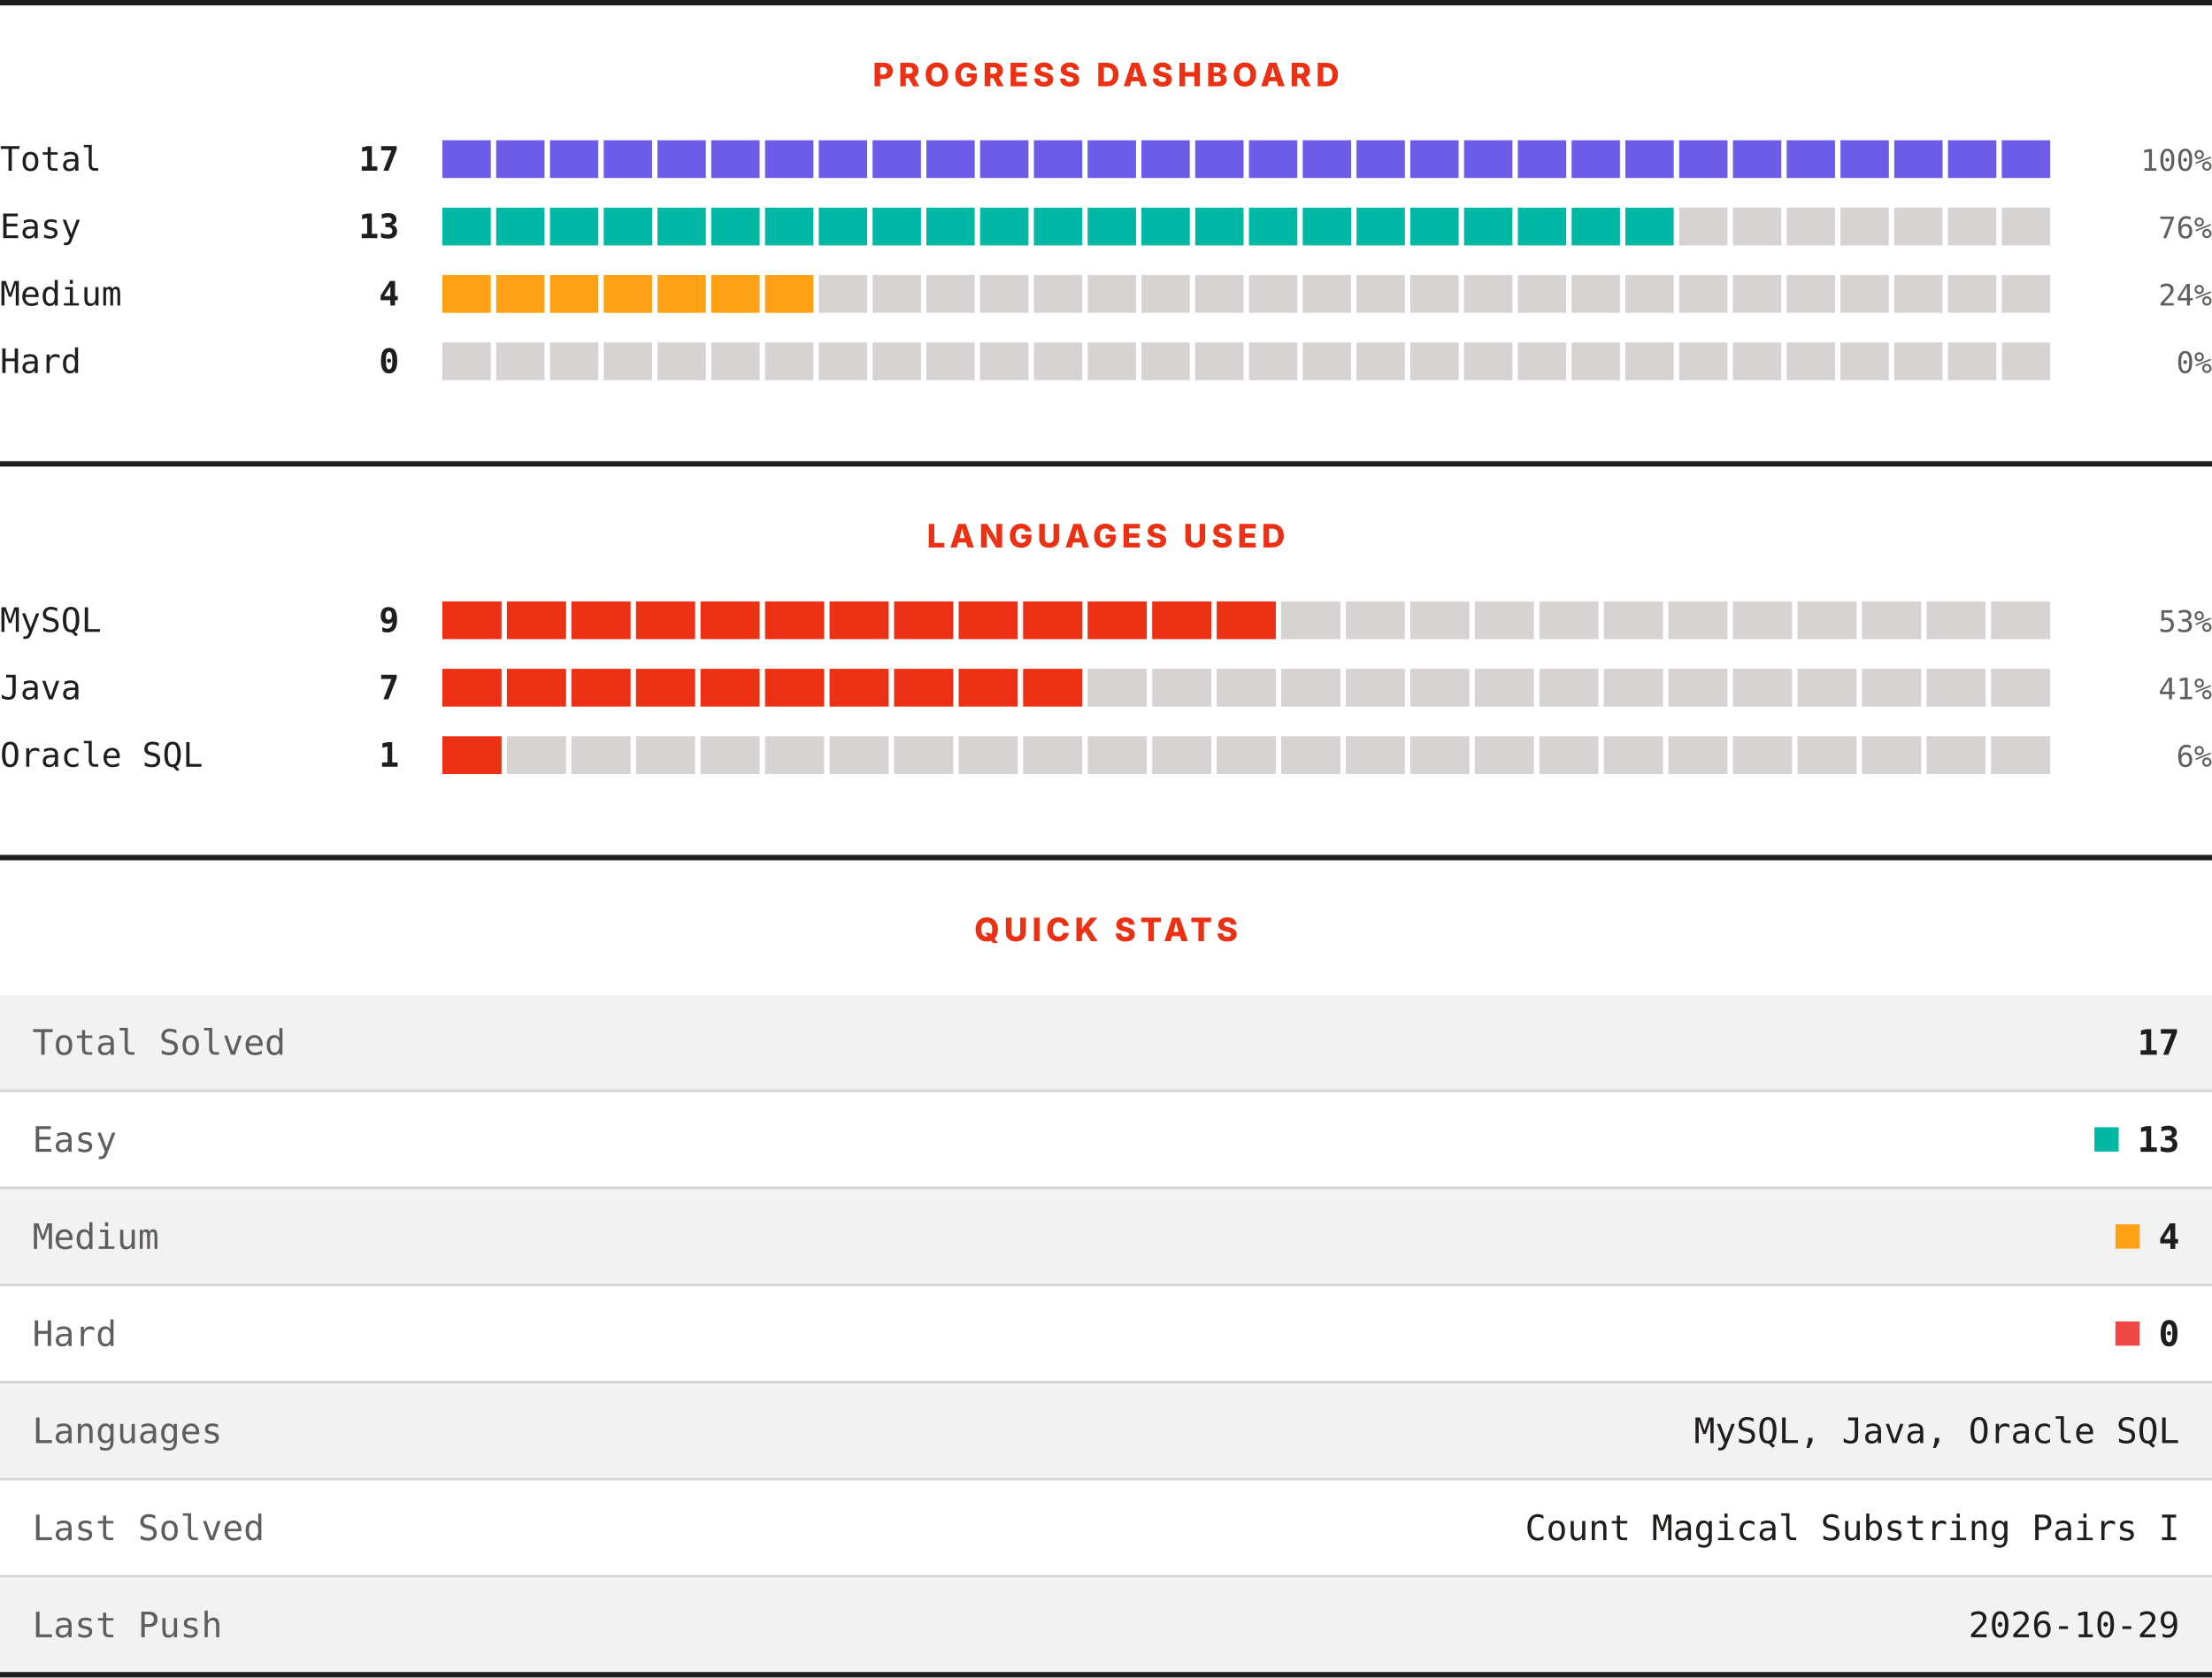
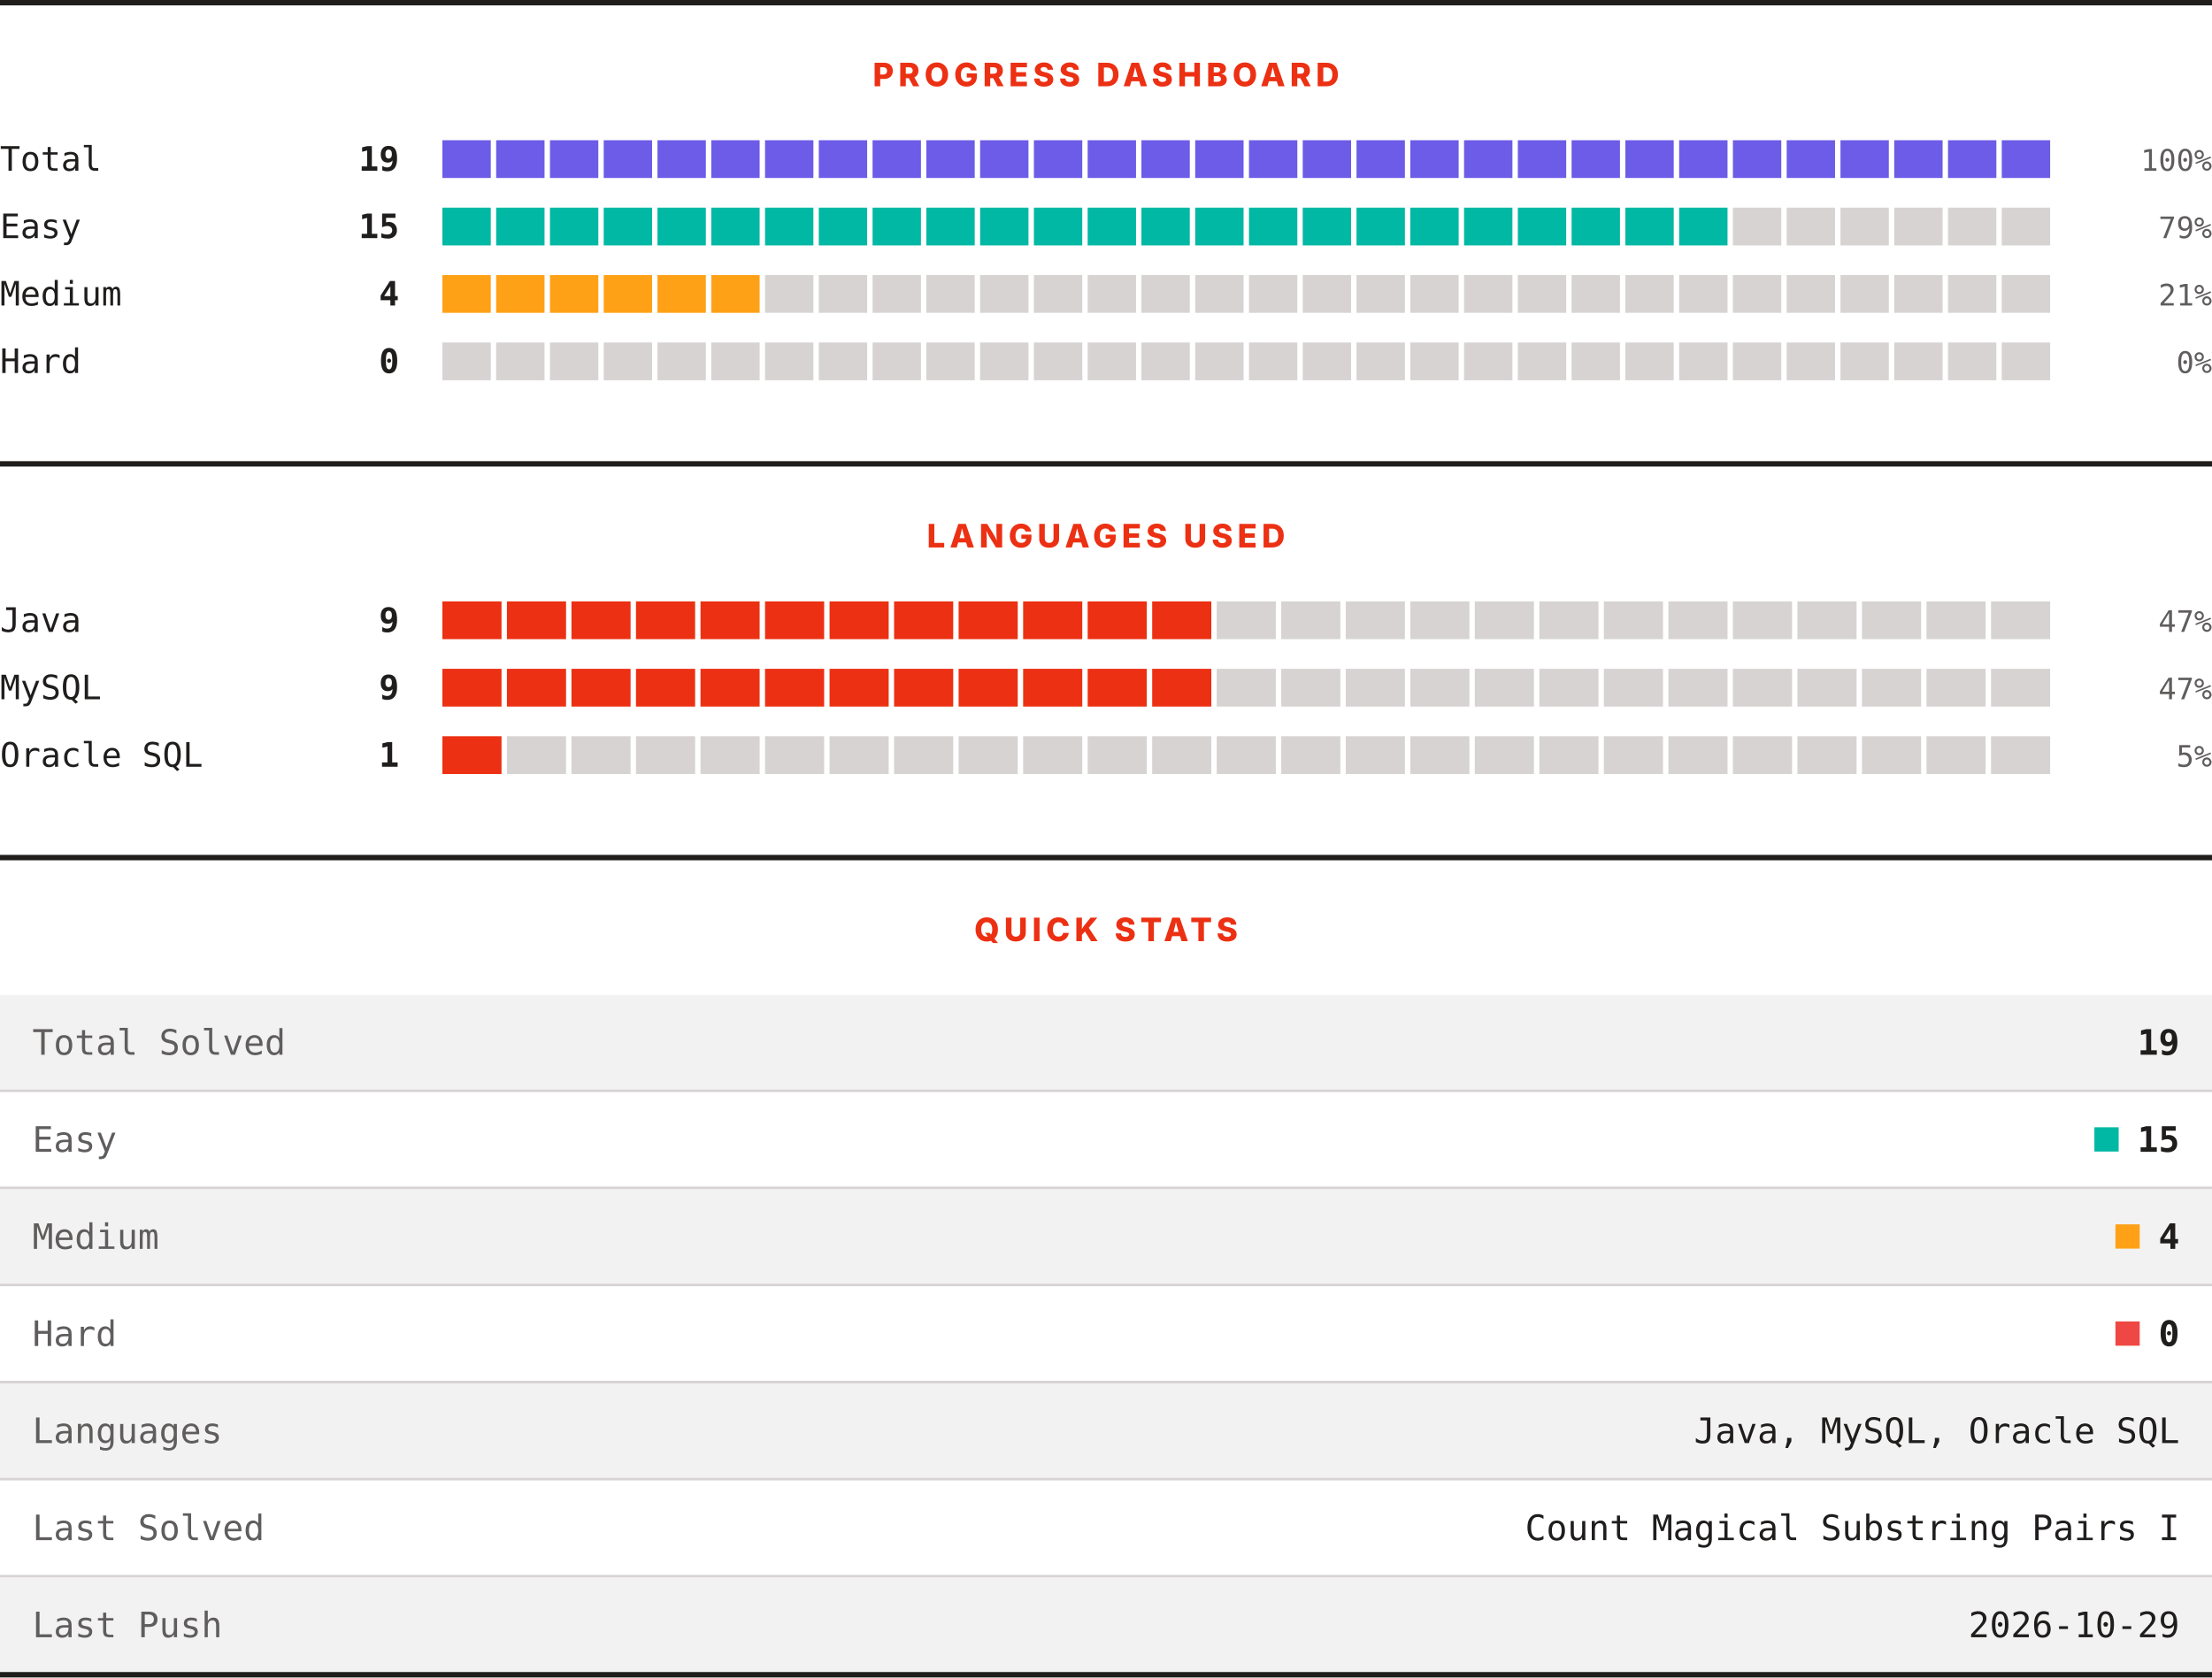
<svg xmlns="http://www.w3.org/2000/svg" width="820" height="622" viewBox="0 0 820 622" role="img" aria-label="LeetCode progress, languages and quick stats">
  <rect width="820" height="622" fill="#ffffff" />
  <rect x="0" y="0" width="820" height="2" fill="#201e1d" />
  <text x="410" y="32" text-anchor="middle" font-family="Archivo, system-ui, -apple-system, Segoe UI, sans-serif" font-size="12" font-weight="800" letter-spacing="1.68" fill="#ec3013">PROGRESS DASHBOARD</text>
  <text x="0" y="63.3" font-family="ui-monospace, SFMono-Regular, Menlo, Consolas, monospace" font-size="12.5" fill="#201e1d">Total</text>
-   <text x="148" y="63.3" text-anchor="end" font-family="ui-monospace, SFMono-Regular, Menlo, Consolas, monospace" font-size="12.5" font-weight="700" fill="#201e1d">17</text>
+   <text x="148" y="63.3" text-anchor="end" font-family="ui-monospace, SFMono-Regular, Menlo, Consolas, monospace" font-size="12.5" font-weight="700" fill="#201e1d">19</text>
  <rect x="164.00" y="52" width="17.93" height="14" fill="#6c5ce7" />
  <rect x="183.93" y="52" width="17.93" height="14" fill="#6c5ce7" />
  <rect x="203.87" y="52" width="17.93" height="14" fill="#6c5ce7" />
  <rect x="223.80" y="52" width="17.93" height="14" fill="#6c5ce7" />
  <rect x="243.73" y="52" width="17.93" height="14" fill="#6c5ce7" />
  <rect x="263.67" y="52" width="17.93" height="14" fill="#6c5ce7" />
  <rect x="283.60" y="52" width="17.93" height="14" fill="#6c5ce7" />
  <rect x="303.53" y="52" width="17.93" height="14" fill="#6c5ce7" />
  <rect x="323.47" y="52" width="17.93" height="14" fill="#6c5ce7" />
  <rect x="343.40" y="52" width="17.93" height="14" fill="#6c5ce7" />
  <rect x="363.33" y="52" width="17.93" height="14" fill="#6c5ce7" />
  <rect x="383.27" y="52" width="17.93" height="14" fill="#6c5ce7" />
  <rect x="403.20" y="52" width="17.93" height="14" fill="#6c5ce7" />
  <rect x="423.13" y="52" width="17.93" height="14" fill="#6c5ce7" />
  <rect x="443.07" y="52" width="17.93" height="14" fill="#6c5ce7" />
  <rect x="463.00" y="52" width="17.93" height="14" fill="#6c5ce7" />
  <rect x="482.93" y="52" width="17.93" height="14" fill="#6c5ce7" />
  <rect x="502.87" y="52" width="17.93" height="14" fill="#6c5ce7" />
  <rect x="522.80" y="52" width="17.93" height="14" fill="#6c5ce7" />
  <rect x="542.73" y="52" width="17.93" height="14" fill="#6c5ce7" />
  <rect x="562.67" y="52" width="17.93" height="14" fill="#6c5ce7" />
  <rect x="582.60" y="52" width="17.93" height="14" fill="#6c5ce7" />
  <rect x="602.53" y="52" width="17.93" height="14" fill="#6c5ce7" />
  <rect x="622.47" y="52" width="17.93" height="14" fill="#6c5ce7" />
  <rect x="642.40" y="52" width="17.93" height="14" fill="#6c5ce7" />
  <rect x="662.33" y="52" width="17.93" height="14" fill="#6c5ce7" />
  <rect x="682.27" y="52" width="17.93" height="14" fill="#6c5ce7" />
  <rect x="702.20" y="52" width="17.93" height="14" fill="#6c5ce7" />
  <rect x="722.13" y="52" width="17.93" height="14" fill="#6c5ce7" />
  <rect x="742.07" y="52" width="17.93" height="14" fill="#6c5ce7" />
  <text x="820" y="63.3" text-anchor="end" font-family="ui-monospace, SFMono-Regular, Menlo, Consolas, monospace" font-size="11" fill="#605d5d">100%</text>
  <text x="0" y="88.3" font-family="ui-monospace, SFMono-Regular, Menlo, Consolas, monospace" font-size="12.5" fill="#201e1d">Easy</text>
-   <text x="148" y="88.3" text-anchor="end" font-family="ui-monospace, SFMono-Regular, Menlo, Consolas, monospace" font-size="12.5" font-weight="700" fill="#201e1d">13</text>
+   <text x="148" y="88.3" text-anchor="end" font-family="ui-monospace, SFMono-Regular, Menlo, Consolas, monospace" font-size="12.5" font-weight="700" fill="#201e1d">15</text>
  <rect x="164.00" y="77" width="17.93" height="14" fill="#00b8a3" />
  <rect x="183.93" y="77" width="17.93" height="14" fill="#00b8a3" />
  <rect x="203.87" y="77" width="17.93" height="14" fill="#00b8a3" />
  <rect x="223.80" y="77" width="17.93" height="14" fill="#00b8a3" />
  <rect x="243.73" y="77" width="17.93" height="14" fill="#00b8a3" />
  <rect x="263.67" y="77" width="17.93" height="14" fill="#00b8a3" />
  <rect x="283.60" y="77" width="17.93" height="14" fill="#00b8a3" />
  <rect x="303.53" y="77" width="17.93" height="14" fill="#00b8a3" />
  <rect x="323.47" y="77" width="17.93" height="14" fill="#00b8a3" />
  <rect x="343.40" y="77" width="17.93" height="14" fill="#00b8a3" />
  <rect x="363.33" y="77" width="17.93" height="14" fill="#00b8a3" />
  <rect x="383.27" y="77" width="17.93" height="14" fill="#00b8a3" />
  <rect x="403.20" y="77" width="17.93" height="14" fill="#00b8a3" />
  <rect x="423.13" y="77" width="17.93" height="14" fill="#00b8a3" />
  <rect x="443.07" y="77" width="17.93" height="14" fill="#00b8a3" />
  <rect x="463.00" y="77" width="17.93" height="14" fill="#00b8a3" />
  <rect x="482.93" y="77" width="17.93" height="14" fill="#00b8a3" />
  <rect x="502.87" y="77" width="17.93" height="14" fill="#00b8a3" />
  <rect x="522.80" y="77" width="17.93" height="14" fill="#00b8a3" />
  <rect x="542.73" y="77" width="17.93" height="14" fill="#00b8a3" />
  <rect x="562.67" y="77" width="17.93" height="14" fill="#00b8a3" />
  <rect x="582.60" y="77" width="17.93" height="14" fill="#00b8a3" />
  <rect x="602.53" y="77" width="17.93" height="14" fill="#00b8a3" />
-   <rect x="622.47" y="77" width="17.93" height="14" fill="#d7d3d3" />
+   <rect x="622.47" y="77" width="17.93" height="14" fill="#00b8a3" />
  <rect x="642.40" y="77" width="17.93" height="14" fill="#d7d3d3" />
  <rect x="662.33" y="77" width="17.93" height="14" fill="#d7d3d3" />
  <rect x="682.27" y="77" width="17.93" height="14" fill="#d7d3d3" />
  <rect x="702.20" y="77" width="17.93" height="14" fill="#d7d3d3" />
  <rect x="722.13" y="77" width="17.93" height="14" fill="#d7d3d3" />
  <rect x="742.07" y="77" width="17.93" height="14" fill="#d7d3d3" />
-   <text x="820" y="88.3" text-anchor="end" font-family="ui-monospace, SFMono-Regular, Menlo, Consolas, monospace" font-size="11" fill="#605d5d">76%</text>
+   <text x="820" y="88.3" text-anchor="end" font-family="ui-monospace, SFMono-Regular, Menlo, Consolas, monospace" font-size="11" fill="#605d5d">79%</text>
  <text x="0" y="113.3" font-family="ui-monospace, SFMono-Regular, Menlo, Consolas, monospace" font-size="12.5" fill="#201e1d">Medium</text>
  <text x="148" y="113.3" text-anchor="end" font-family="ui-monospace, SFMono-Regular, Menlo, Consolas, monospace" font-size="12.5" font-weight="700" fill="#201e1d">4</text>
  <rect x="164.00" y="102" width="17.93" height="14" fill="#ffa116" />
  <rect x="183.93" y="102" width="17.93" height="14" fill="#ffa116" />
  <rect x="203.87" y="102" width="17.93" height="14" fill="#ffa116" />
  <rect x="223.80" y="102" width="17.93" height="14" fill="#ffa116" />
  <rect x="243.73" y="102" width="17.93" height="14" fill="#ffa116" />
  <rect x="263.67" y="102" width="17.93" height="14" fill="#ffa116" />
-   <rect x="283.60" y="102" width="17.93" height="14" fill="#ffa116" />
+   <rect x="283.60" y="102" width="17.93" height="14" fill="#d7d3d3" />
  <rect x="303.53" y="102" width="17.93" height="14" fill="#d7d3d3" />
  <rect x="323.47" y="102" width="17.93" height="14" fill="#d7d3d3" />
  <rect x="343.40" y="102" width="17.93" height="14" fill="#d7d3d3" />
  <rect x="363.33" y="102" width="17.93" height="14" fill="#d7d3d3" />
  <rect x="383.27" y="102" width="17.93" height="14" fill="#d7d3d3" />
  <rect x="403.20" y="102" width="17.93" height="14" fill="#d7d3d3" />
  <rect x="423.13" y="102" width="17.93" height="14" fill="#d7d3d3" />
  <rect x="443.07" y="102" width="17.93" height="14" fill="#d7d3d3" />
  <rect x="463.00" y="102" width="17.93" height="14" fill="#d7d3d3" />
  <rect x="482.93" y="102" width="17.93" height="14" fill="#d7d3d3" />
  <rect x="502.87" y="102" width="17.93" height="14" fill="#d7d3d3" />
  <rect x="522.80" y="102" width="17.93" height="14" fill="#d7d3d3" />
  <rect x="542.73" y="102" width="17.93" height="14" fill="#d7d3d3" />
  <rect x="562.67" y="102" width="17.93" height="14" fill="#d7d3d3" />
  <rect x="582.60" y="102" width="17.93" height="14" fill="#d7d3d3" />
  <rect x="602.53" y="102" width="17.93" height="14" fill="#d7d3d3" />
  <rect x="622.47" y="102" width="17.93" height="14" fill="#d7d3d3" />
  <rect x="642.40" y="102" width="17.93" height="14" fill="#d7d3d3" />
  <rect x="662.33" y="102" width="17.93" height="14" fill="#d7d3d3" />
  <rect x="682.27" y="102" width="17.93" height="14" fill="#d7d3d3" />
  <rect x="702.20" y="102" width="17.93" height="14" fill="#d7d3d3" />
  <rect x="722.13" y="102" width="17.93" height="14" fill="#d7d3d3" />
  <rect x="742.07" y="102" width="17.93" height="14" fill="#d7d3d3" />
-   <text x="820" y="113.3" text-anchor="end" font-family="ui-monospace, SFMono-Regular, Menlo, Consolas, monospace" font-size="11" fill="#605d5d">24%</text>
+   <text x="820" y="113.3" text-anchor="end" font-family="ui-monospace, SFMono-Regular, Menlo, Consolas, monospace" font-size="11" fill="#605d5d">21%</text>
  <text x="0" y="138.3" font-family="ui-monospace, SFMono-Regular, Menlo, Consolas, monospace" font-size="12.5" fill="#201e1d">Hard</text>
  <text x="148" y="138.3" text-anchor="end" font-family="ui-monospace, SFMono-Regular, Menlo, Consolas, monospace" font-size="12.5" font-weight="700" fill="#201e1d">0</text>
  <rect x="164.00" y="127" width="17.93" height="14" fill="#d7d3d3" />
  <rect x="183.93" y="127" width="17.93" height="14" fill="#d7d3d3" />
  <rect x="203.87" y="127" width="17.93" height="14" fill="#d7d3d3" />
  <rect x="223.80" y="127" width="17.93" height="14" fill="#d7d3d3" />
  <rect x="243.73" y="127" width="17.93" height="14" fill="#d7d3d3" />
  <rect x="263.67" y="127" width="17.93" height="14" fill="#d7d3d3" />
  <rect x="283.60" y="127" width="17.93" height="14" fill="#d7d3d3" />
  <rect x="303.53" y="127" width="17.93" height="14" fill="#d7d3d3" />
  <rect x="323.47" y="127" width="17.93" height="14" fill="#d7d3d3" />
  <rect x="343.40" y="127" width="17.93" height="14" fill="#d7d3d3" />
  <rect x="363.33" y="127" width="17.93" height="14" fill="#d7d3d3" />
  <rect x="383.27" y="127" width="17.93" height="14" fill="#d7d3d3" />
  <rect x="403.20" y="127" width="17.93" height="14" fill="#d7d3d3" />
  <rect x="423.13" y="127" width="17.93" height="14" fill="#d7d3d3" />
  <rect x="443.07" y="127" width="17.93" height="14" fill="#d7d3d3" />
  <rect x="463.00" y="127" width="17.93" height="14" fill="#d7d3d3" />
  <rect x="482.93" y="127" width="17.93" height="14" fill="#d7d3d3" />
  <rect x="502.87" y="127" width="17.93" height="14" fill="#d7d3d3" />
  <rect x="522.80" y="127" width="17.93" height="14" fill="#d7d3d3" />
  <rect x="542.73" y="127" width="17.93" height="14" fill="#d7d3d3" />
  <rect x="562.67" y="127" width="17.93" height="14" fill="#d7d3d3" />
  <rect x="582.60" y="127" width="17.93" height="14" fill="#d7d3d3" />
  <rect x="602.53" y="127" width="17.93" height="14" fill="#d7d3d3" />
  <rect x="622.47" y="127" width="17.93" height="14" fill="#d7d3d3" />
  <rect x="642.40" y="127" width="17.93" height="14" fill="#d7d3d3" />
  <rect x="662.33" y="127" width="17.93" height="14" fill="#d7d3d3" />
  <rect x="682.27" y="127" width="17.93" height="14" fill="#d7d3d3" />
  <rect x="702.20" y="127" width="17.93" height="14" fill="#d7d3d3" />
  <rect x="722.13" y="127" width="17.93" height="14" fill="#d7d3d3" />
  <rect x="742.07" y="127" width="17.93" height="14" fill="#d7d3d3" />
  <text x="820" y="138.3" text-anchor="end" font-family="ui-monospace, SFMono-Regular, Menlo, Consolas, monospace" font-size="11" fill="#605d5d">0%</text>
  <rect x="0" y="171" width="820" height="2" fill="#201e1d" />
  <text x="410" y="203" text-anchor="middle" font-family="Archivo, system-ui, -apple-system, Segoe UI, sans-serif" font-size="12" font-weight="800" letter-spacing="1.68" fill="#ec3013">LANGUAGES USED</text>
-   <text x="0" y="234.3" font-family="ui-monospace, SFMono-Regular, Menlo, Consolas, monospace" font-size="12.5" fill="#201e1d">MySQL</text>
+   <text x="0" y="234.3" font-family="ui-monospace, SFMono-Regular, Menlo, Consolas, monospace" font-size="12.5" fill="#201e1d">Java</text>
  <text x="148" y="234.3" text-anchor="end" font-family="ui-monospace, SFMono-Regular, Menlo, Consolas, monospace" font-size="12.5" font-weight="700" fill="#201e1d">9</text>
  <rect x="164.00" y="223" width="21.92" height="14" fill="#ec3013" />
  <rect x="187.92" y="223" width="21.92" height="14" fill="#ec3013" />
  <rect x="211.84" y="223" width="21.92" height="14" fill="#ec3013" />
  <rect x="235.76" y="223" width="21.92" height="14" fill="#ec3013" />
  <rect x="259.68" y="223" width="21.92" height="14" fill="#ec3013" />
  <rect x="283.60" y="223" width="21.92" height="14" fill="#ec3013" />
  <rect x="307.52" y="223" width="21.92" height="14" fill="#ec3013" />
  <rect x="331.44" y="223" width="21.92" height="14" fill="#ec3013" />
  <rect x="355.36" y="223" width="21.92" height="14" fill="#ec3013" />
  <rect x="379.28" y="223" width="21.92" height="14" fill="#ec3013" />
  <rect x="403.20" y="223" width="21.92" height="14" fill="#ec3013" />
  <rect x="427.12" y="223" width="21.92" height="14" fill="#ec3013" />
-   <rect x="451.04" y="223" width="21.92" height="14" fill="#ec3013" />
+   <rect x="451.04" y="223" width="21.92" height="14" fill="#d7d3d3" />
  <rect x="474.96" y="223" width="21.92" height="14" fill="#d7d3d3" />
  <rect x="498.88" y="223" width="21.92" height="14" fill="#d7d3d3" />
  <rect x="522.80" y="223" width="21.92" height="14" fill="#d7d3d3" />
  <rect x="546.72" y="223" width="21.92" height="14" fill="#d7d3d3" />
  <rect x="570.64" y="223" width="21.92" height="14" fill="#d7d3d3" />
  <rect x="594.56" y="223" width="21.92" height="14" fill="#d7d3d3" />
  <rect x="618.48" y="223" width="21.92" height="14" fill="#d7d3d3" />
  <rect x="642.40" y="223" width="21.92" height="14" fill="#d7d3d3" />
  <rect x="666.32" y="223" width="21.92" height="14" fill="#d7d3d3" />
  <rect x="690.24" y="223" width="21.92" height="14" fill="#d7d3d3" />
  <rect x="714.16" y="223" width="21.92" height="14" fill="#d7d3d3" />
  <rect x="738.08" y="223" width="21.92" height="14" fill="#d7d3d3" />
-   <text x="820" y="234.3" text-anchor="end" font-family="ui-monospace, SFMono-Regular, Menlo, Consolas, monospace" font-size="11" fill="#605d5d">53%</text>
-   <text x="0" y="259.3" font-family="ui-monospace, SFMono-Regular, Menlo, Consolas, monospace" font-size="12.5" fill="#201e1d">Java</text>
-   <text x="148" y="259.3" text-anchor="end" font-family="ui-monospace, SFMono-Regular, Menlo, Consolas, monospace" font-size="12.5" font-weight="700" fill="#201e1d">7</text>
+   <text x="820" y="234.3" text-anchor="end" font-family="ui-monospace, SFMono-Regular, Menlo, Consolas, monospace" font-size="11" fill="#605d5d">47%</text>
+   <text x="0" y="259.3" font-family="ui-monospace, SFMono-Regular, Menlo, Consolas, monospace" font-size="12.5" fill="#201e1d">MySQL</text>
+   <text x="148" y="259.3" text-anchor="end" font-family="ui-monospace, SFMono-Regular, Menlo, Consolas, monospace" font-size="12.5" font-weight="700" fill="#201e1d">9</text>
  <rect x="164.00" y="248" width="21.92" height="14" fill="#ec3013" />
  <rect x="187.92" y="248" width="21.92" height="14" fill="#ec3013" />
  <rect x="211.84" y="248" width="21.92" height="14" fill="#ec3013" />
  <rect x="235.76" y="248" width="21.92" height="14" fill="#ec3013" />
  <rect x="259.68" y="248" width="21.92" height="14" fill="#ec3013" />
  <rect x="283.60" y="248" width="21.92" height="14" fill="#ec3013" />
  <rect x="307.52" y="248" width="21.92" height="14" fill="#ec3013" />
  <rect x="331.44" y="248" width="21.92" height="14" fill="#ec3013" />
  <rect x="355.36" y="248" width="21.92" height="14" fill="#ec3013" />
  <rect x="379.28" y="248" width="21.92" height="14" fill="#ec3013" />
-   <rect x="403.20" y="248" width="21.92" height="14" fill="#d7d3d3" />
-   <rect x="427.12" y="248" width="21.92" height="14" fill="#d7d3d3" />
+   <rect x="403.20" y="248" width="21.92" height="14" fill="#ec3013" />
+   <rect x="427.12" y="248" width="21.92" height="14" fill="#ec3013" />
  <rect x="451.04" y="248" width="21.92" height="14" fill="#d7d3d3" />
  <rect x="474.96" y="248" width="21.92" height="14" fill="#d7d3d3" />
  <rect x="498.88" y="248" width="21.92" height="14" fill="#d7d3d3" />
  <rect x="522.80" y="248" width="21.92" height="14" fill="#d7d3d3" />
  <rect x="546.72" y="248" width="21.92" height="14" fill="#d7d3d3" />
  <rect x="570.64" y="248" width="21.92" height="14" fill="#d7d3d3" />
  <rect x="594.56" y="248" width="21.92" height="14" fill="#d7d3d3" />
  <rect x="618.48" y="248" width="21.92" height="14" fill="#d7d3d3" />
  <rect x="642.40" y="248" width="21.92" height="14" fill="#d7d3d3" />
  <rect x="666.32" y="248" width="21.92" height="14" fill="#d7d3d3" />
  <rect x="690.24" y="248" width="21.92" height="14" fill="#d7d3d3" />
  <rect x="714.16" y="248" width="21.92" height="14" fill="#d7d3d3" />
  <rect x="738.08" y="248" width="21.92" height="14" fill="#d7d3d3" />
-   <text x="820" y="259.3" text-anchor="end" font-family="ui-monospace, SFMono-Regular, Menlo, Consolas, monospace" font-size="11" fill="#605d5d">41%</text>
+   <text x="820" y="259.3" text-anchor="end" font-family="ui-monospace, SFMono-Regular, Menlo, Consolas, monospace" font-size="11" fill="#605d5d">47%</text>
  <text x="0" y="284.3" font-family="ui-monospace, SFMono-Regular, Menlo, Consolas, monospace" font-size="12.5" fill="#201e1d">Oracle SQL</text>
  <text x="148" y="284.3" text-anchor="end" font-family="ui-monospace, SFMono-Regular, Menlo, Consolas, monospace" font-size="12.5" font-weight="700" fill="#201e1d">1</text>
  <rect x="164.00" y="273" width="21.92" height="14" fill="#ec3013" />
  <rect x="187.92" y="273" width="21.92" height="14" fill="#d7d3d3" />
  <rect x="211.84" y="273" width="21.92" height="14" fill="#d7d3d3" />
  <rect x="235.76" y="273" width="21.92" height="14" fill="#d7d3d3" />
  <rect x="259.68" y="273" width="21.92" height="14" fill="#d7d3d3" />
  <rect x="283.60" y="273" width="21.92" height="14" fill="#d7d3d3" />
  <rect x="307.52" y="273" width="21.92" height="14" fill="#d7d3d3" />
  <rect x="331.44" y="273" width="21.92" height="14" fill="#d7d3d3" />
  <rect x="355.36" y="273" width="21.92" height="14" fill="#d7d3d3" />
  <rect x="379.28" y="273" width="21.92" height="14" fill="#d7d3d3" />
  <rect x="403.20" y="273" width="21.92" height="14" fill="#d7d3d3" />
  <rect x="427.12" y="273" width="21.92" height="14" fill="#d7d3d3" />
  <rect x="451.04" y="273" width="21.92" height="14" fill="#d7d3d3" />
  <rect x="474.96" y="273" width="21.92" height="14" fill="#d7d3d3" />
  <rect x="498.88" y="273" width="21.92" height="14" fill="#d7d3d3" />
  <rect x="522.80" y="273" width="21.92" height="14" fill="#d7d3d3" />
  <rect x="546.72" y="273" width="21.92" height="14" fill="#d7d3d3" />
  <rect x="570.64" y="273" width="21.92" height="14" fill="#d7d3d3" />
  <rect x="594.56" y="273" width="21.92" height="14" fill="#d7d3d3" />
  <rect x="618.48" y="273" width="21.92" height="14" fill="#d7d3d3" />
  <rect x="642.40" y="273" width="21.92" height="14" fill="#d7d3d3" />
  <rect x="666.32" y="273" width="21.92" height="14" fill="#d7d3d3" />
  <rect x="690.24" y="273" width="21.92" height="14" fill="#d7d3d3" />
  <rect x="714.16" y="273" width="21.92" height="14" fill="#d7d3d3" />
  <rect x="738.08" y="273" width="21.92" height="14" fill="#d7d3d3" />
-   <text x="820" y="284.3" text-anchor="end" font-family="ui-monospace, SFMono-Regular, Menlo, Consolas, monospace" font-size="11" fill="#605d5d">6%</text>
+   <text x="820" y="284.3" text-anchor="end" font-family="ui-monospace, SFMono-Regular, Menlo, Consolas, monospace" font-size="11" fill="#605d5d">5%</text>
  <rect x="0" y="317" width="820" height="2" fill="#201e1d" />
  <text x="410" y="349" text-anchor="middle" font-family="Archivo, system-ui, -apple-system, Segoe UI, sans-serif" font-size="12" font-weight="800" letter-spacing="1.68" fill="#ec3013">QUICK STATS</text>
  <rect x="0" y="369" width="820" height="35" fill="#f3f2f2" />
  <text x="12" y="391.1" font-family="ui-monospace, SFMono-Regular, Menlo, Consolas, monospace" font-size="13" fill="#605d5d">Total Solved</text>
-   <text x="808" y="391.1" text-anchor="end" font-family="ui-monospace, SFMono-Regular, Menlo, Consolas, monospace" font-size="13" font-weight="700" fill="#201e1d">17</text>
+   <text x="808" y="391.1" text-anchor="end" font-family="ui-monospace, SFMono-Regular, Menlo, Consolas, monospace" font-size="13" font-weight="700" fill="#201e1d">19</text>
  <rect x="0" y="404" width="820" height="1" fill="#d7d3d3" />
  <rect x="0" y="405" width="820" height="35" fill="#ffffff" />
  <text x="12" y="427.1" font-family="ui-monospace, SFMono-Regular, Menlo, Consolas, monospace" font-size="13" fill="#605d5d">Easy</text>
  <rect x="776.4" y="418" width="9" height="9" fill="#00b8a3" />
-   <text x="808" y="427.1" text-anchor="end" font-family="ui-monospace, SFMono-Regular, Menlo, Consolas, monospace" font-size="13" font-weight="700" fill="#201e1d">13</text>
+   <text x="808" y="427.1" text-anchor="end" font-family="ui-monospace, SFMono-Regular, Menlo, Consolas, monospace" font-size="13" font-weight="700" fill="#201e1d">15</text>
  <rect x="0" y="440" width="820" height="1" fill="#d7d3d3" />
  <rect x="0" y="441" width="820" height="35" fill="#f3f2f2" />
  <text x="12" y="463.1" font-family="ui-monospace, SFMono-Regular, Menlo, Consolas, monospace" font-size="13" fill="#605d5d">Medium</text>
  <rect x="784.2" y="454" width="9" height="9" fill="#ffa116" />
  <text x="808" y="463.1" text-anchor="end" font-family="ui-monospace, SFMono-Regular, Menlo, Consolas, monospace" font-size="13" font-weight="700" fill="#201e1d">4</text>
  <rect x="0" y="476" width="820" height="1" fill="#d7d3d3" />
  <rect x="0" y="477" width="820" height="35" fill="#ffffff" />
  <text x="12" y="499.1" font-family="ui-monospace, SFMono-Regular, Menlo, Consolas, monospace" font-size="13" fill="#605d5d">Hard</text>
  <rect x="784.2" y="490" width="9" height="9" fill="#ef4743" />
  <text x="808" y="499.1" text-anchor="end" font-family="ui-monospace, SFMono-Regular, Menlo, Consolas, monospace" font-size="13" font-weight="700" fill="#201e1d">0</text>
  <rect x="0" y="512" width="820" height="1" fill="#d7d3d3" />
  <rect x="0" y="513" width="820" height="35" fill="#f3f2f2" />
  <text x="12" y="535.1" font-family="ui-monospace, SFMono-Regular, Menlo, Consolas, monospace" font-size="13" fill="#605d5d">Languages</text>
-   <text x="808" y="535.1" text-anchor="end" font-family="ui-monospace, SFMono-Regular, Menlo, Consolas, monospace" font-size="13" fill="#201e1d">MySQL, Java, Oracle SQL</text>
+   <text x="808" y="535.1" text-anchor="end" font-family="ui-monospace, SFMono-Regular, Menlo, Consolas, monospace" font-size="13" fill="#201e1d">Java, MySQL, Oracle SQL</text>
  <rect x="0" y="548" width="820" height="1" fill="#d7d3d3" />
  <rect x="0" y="549" width="820" height="35" fill="#ffffff" />
  <text x="12" y="571.1" font-family="ui-monospace, SFMono-Regular, Menlo, Consolas, monospace" font-size="13" fill="#605d5d">Last Solved</text>
  <text x="808" y="571.1" text-anchor="end" font-family="ui-monospace, SFMono-Regular, Menlo, Consolas, monospace" font-size="13" fill="#201e1d">Count Magical Substring Pairs I</text>
  <rect x="0" y="584" width="820" height="1" fill="#d7d3d3" />
  <rect x="0" y="585" width="820" height="35" fill="#f3f2f2" />
  <text x="12" y="607.1" font-family="ui-monospace, SFMono-Regular, Menlo, Consolas, monospace" font-size="13" fill="#605d5d">Last Push</text>
  <text x="808" y="607.1" text-anchor="end" font-family="ui-monospace, SFMono-Regular, Menlo, Consolas, monospace" font-size="13" fill="#201e1d">2026-10-29</text>
  <rect x="0" y="620" width="820" height="2" fill="#201e1d" />
</svg>
